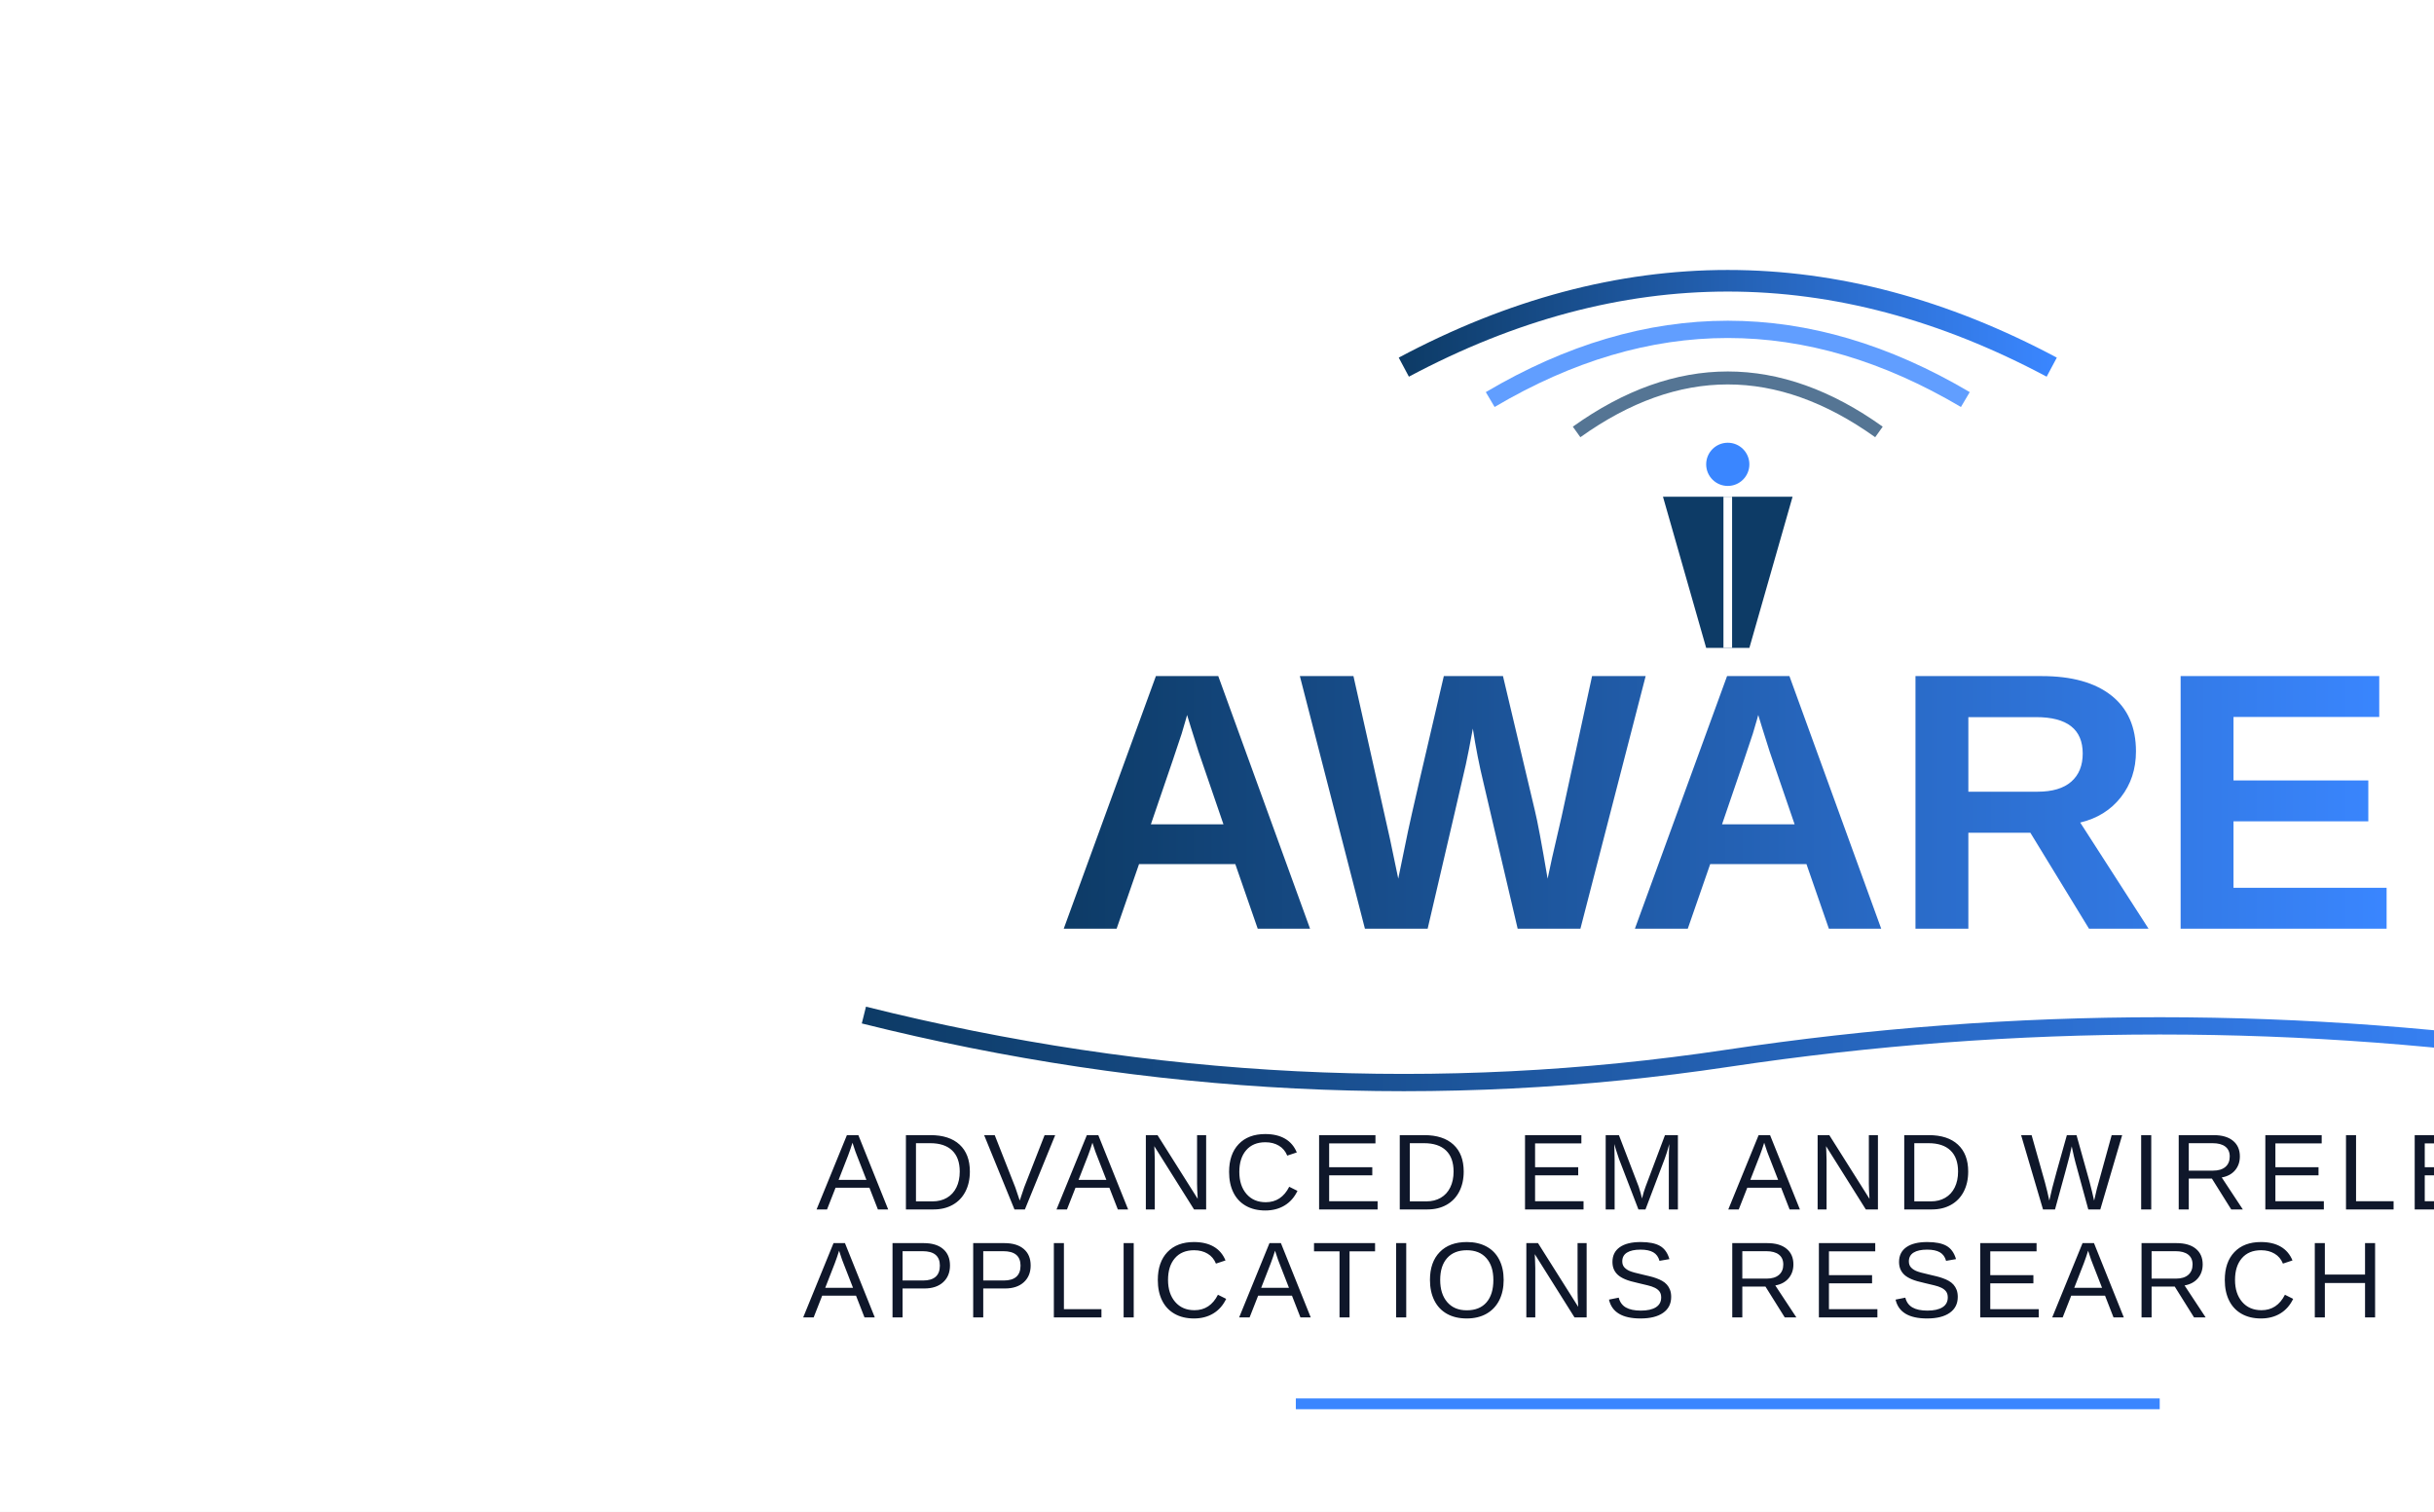
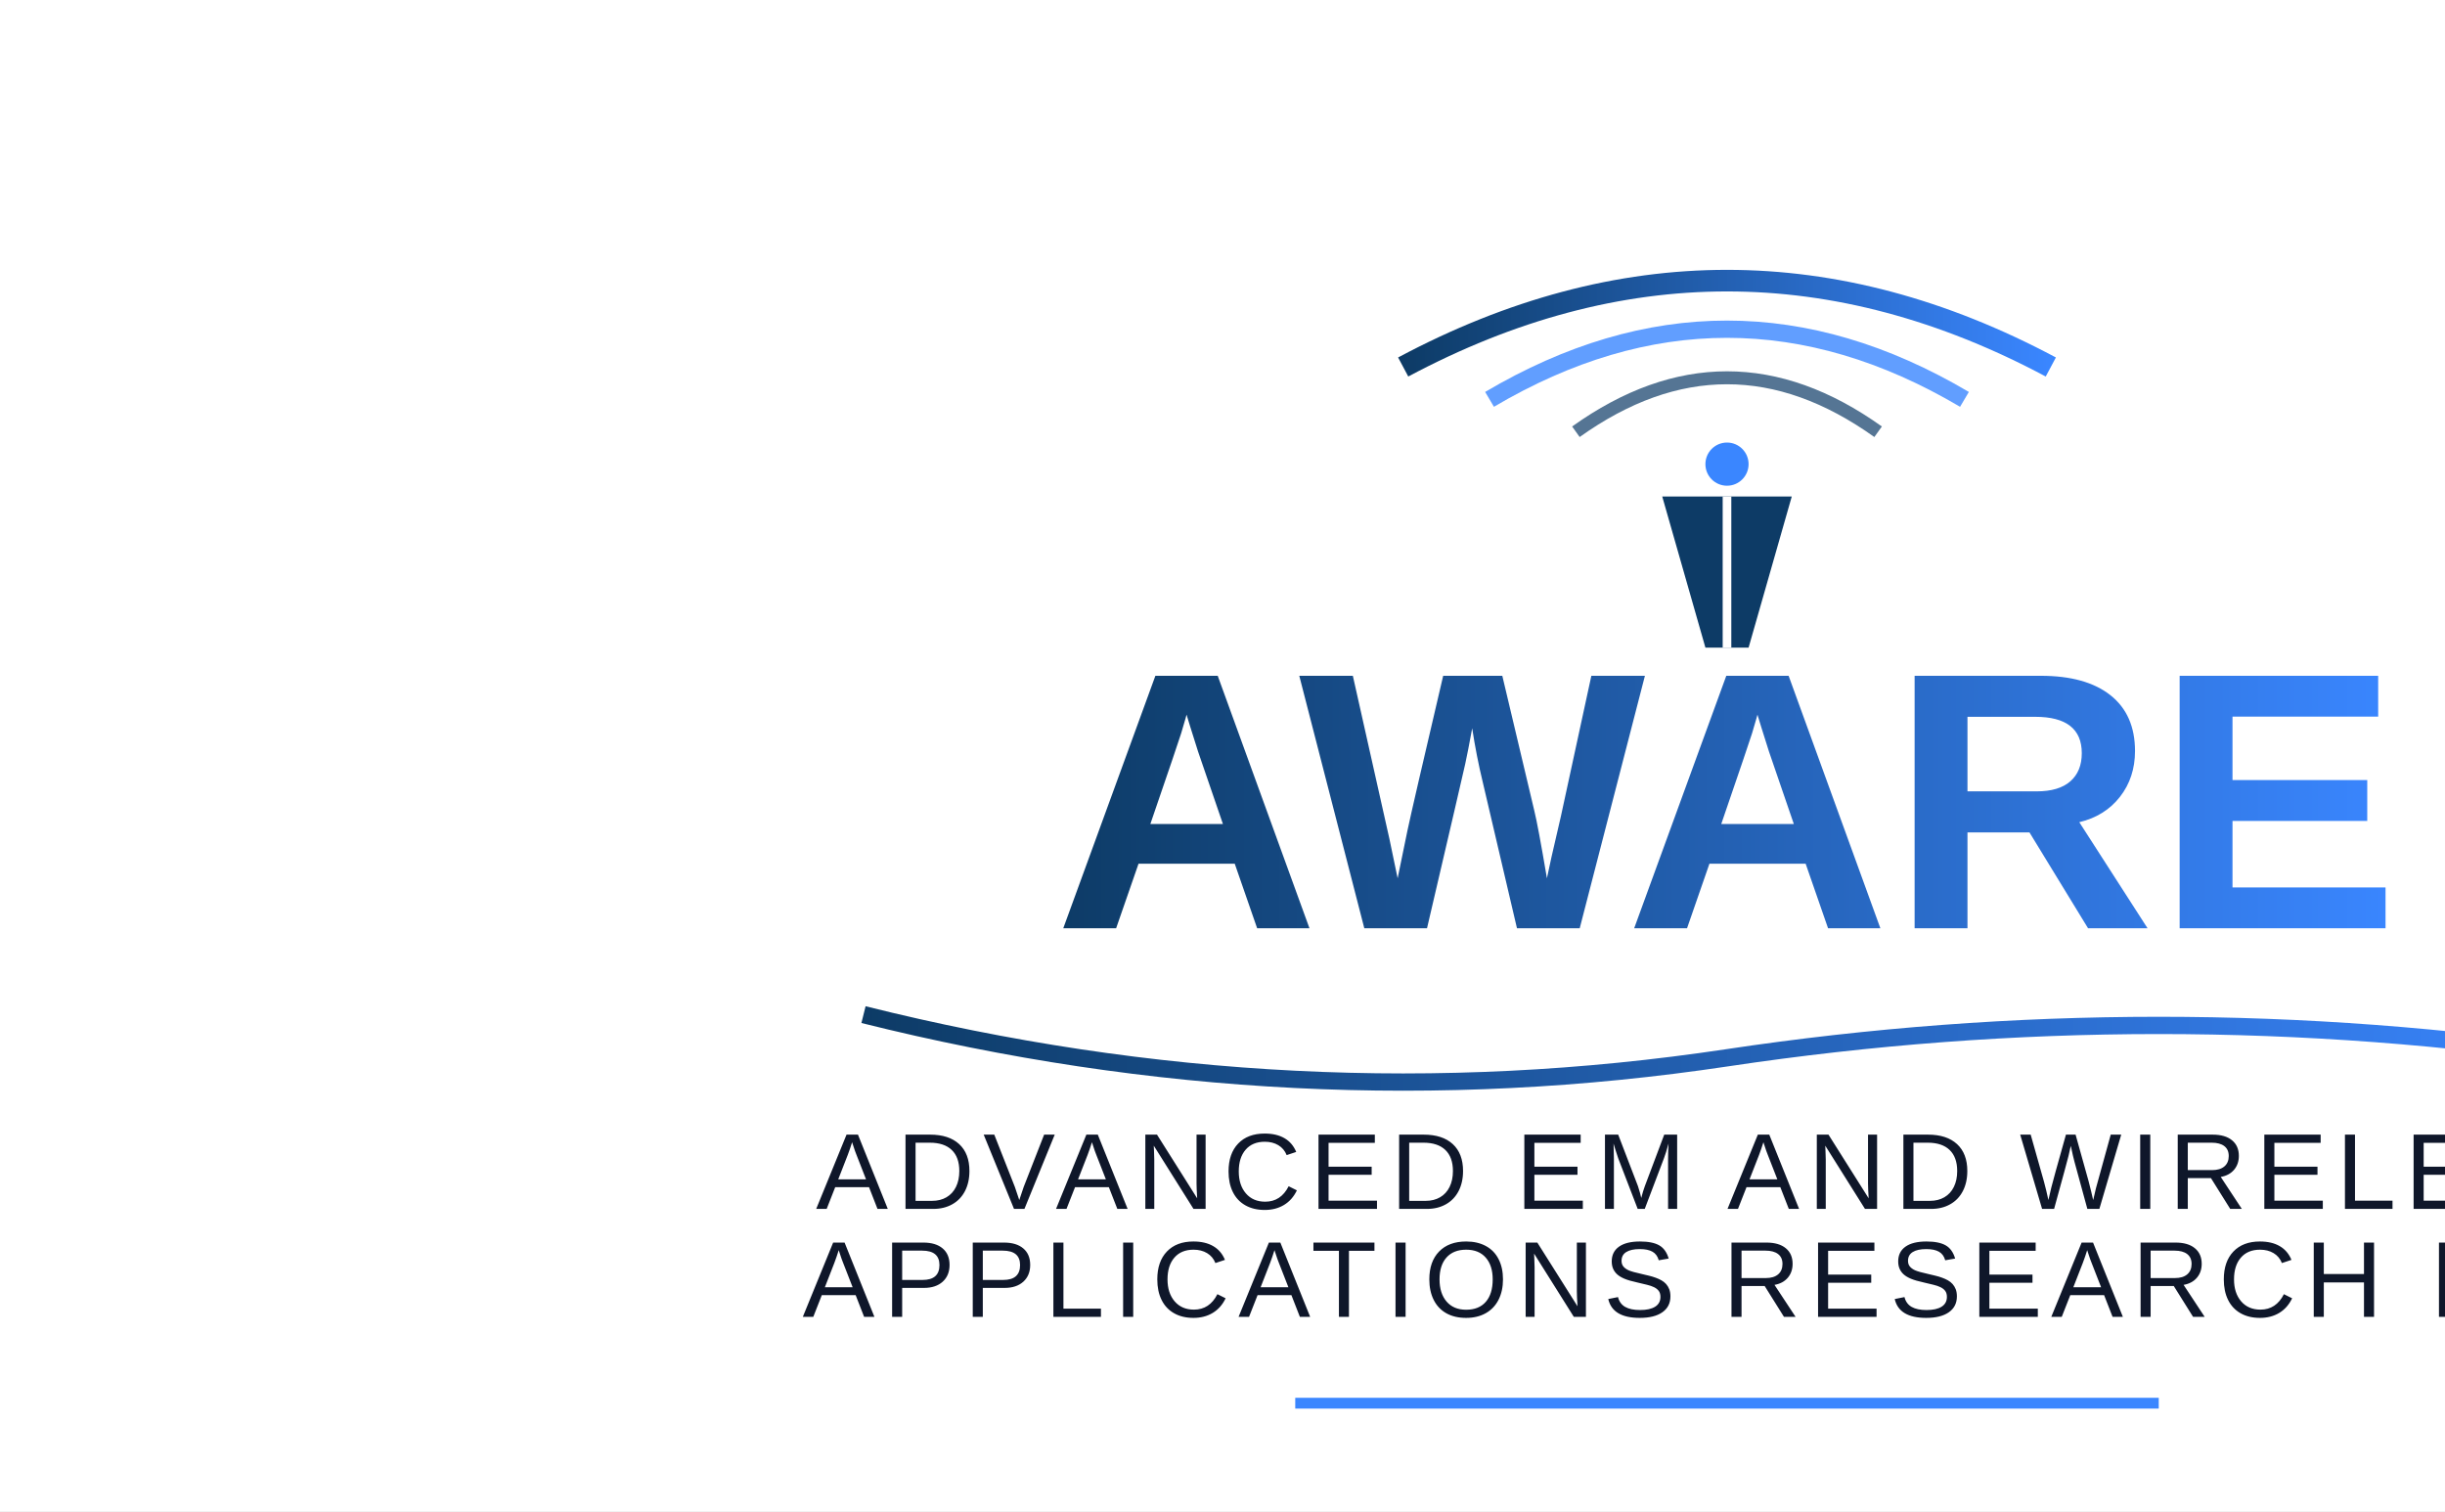
- <svg xmlns="http://www.w3.org/2000/svg" width="1127" height="700" viewBox="0 0 1127 700">
+ <svg xmlns="http://www.w3.org/2000/svg" width="1132.6" height="700" viewBox="0 0 1132.6 700">
  <defs>
    <linearGradient id="awareGradient" x1="0%" y1="0%" x2="100%" y2="0%">
      <stop offset="0%" stop-color="#0d3b66" />
      <stop offset="100%" stop-color="#3a86ff" />
    </linearGradient>
    <linearGradient id="waveGradient" x1="0%" y1="0%" x2="100%" y2="0%">
      <stop offset="0%" stop-color="#0d3b66" />
      <stop offset="100%" stop-color="#3a86ff" />
    </linearGradient>
  </defs>
  <rect width="100%" height="100%" fill="#ffffff" />
  <path d="M650 170 Q800 90 950 170" stroke="url(#awareGradient)" stroke-width="10" fill="none" />
  <path d="M690 185 Q800 120 910 185" stroke="#3a86ff" stroke-width="8" fill="none" opacity="0.8" />
  <path d="M730 200 Q800 150 870 200" stroke="#0d3b66" stroke-width="6" fill="none" opacity="0.7" />
  <polygon points="770,230 830,230 810,300 790,300" fill="#0d3b66" />
  <line x1="800" y1="230" x2="800" y2="300" stroke="#ffffff" stroke-width="4" />
  <circle cx="800" cy="215" r="10" fill="#3a86ff" />
  <text x="800" y="430" font-family="Montserrat, Arial, sans-serif" font-size="170" font-weight="700" text-anchor="middle" fill="url(#awareGradient)">
        AWARE
  </text>
  <path d="M400 470 Q600 520 800 490 Q1000 460 1200 490" stroke="url(#waveGradient)" stroke-width="8" fill="none" />
  <circle cx="1200" cy="490" r="8" fill="#3a86ff" />
  <text x="800" y="560" font-family="Montserrat, Arial, sans-serif" font-size="50" letter-spacing="4" text-anchor="middle" fill="#0f172a">
        ADVANCED EM AND WIRELESS
  </text>
  <text x="800" y="610" font-family="Montserrat, Arial, sans-serif" font-size="50" letter-spacing="4" text-anchor="middle" fill="#0f172a">
        APPLICATIONS RESEARCH LAB
  </text>
  <line x1="600" y1="650" x2="1000" y2="650" stroke="#3a86ff" stroke-width="5" />
</svg>
